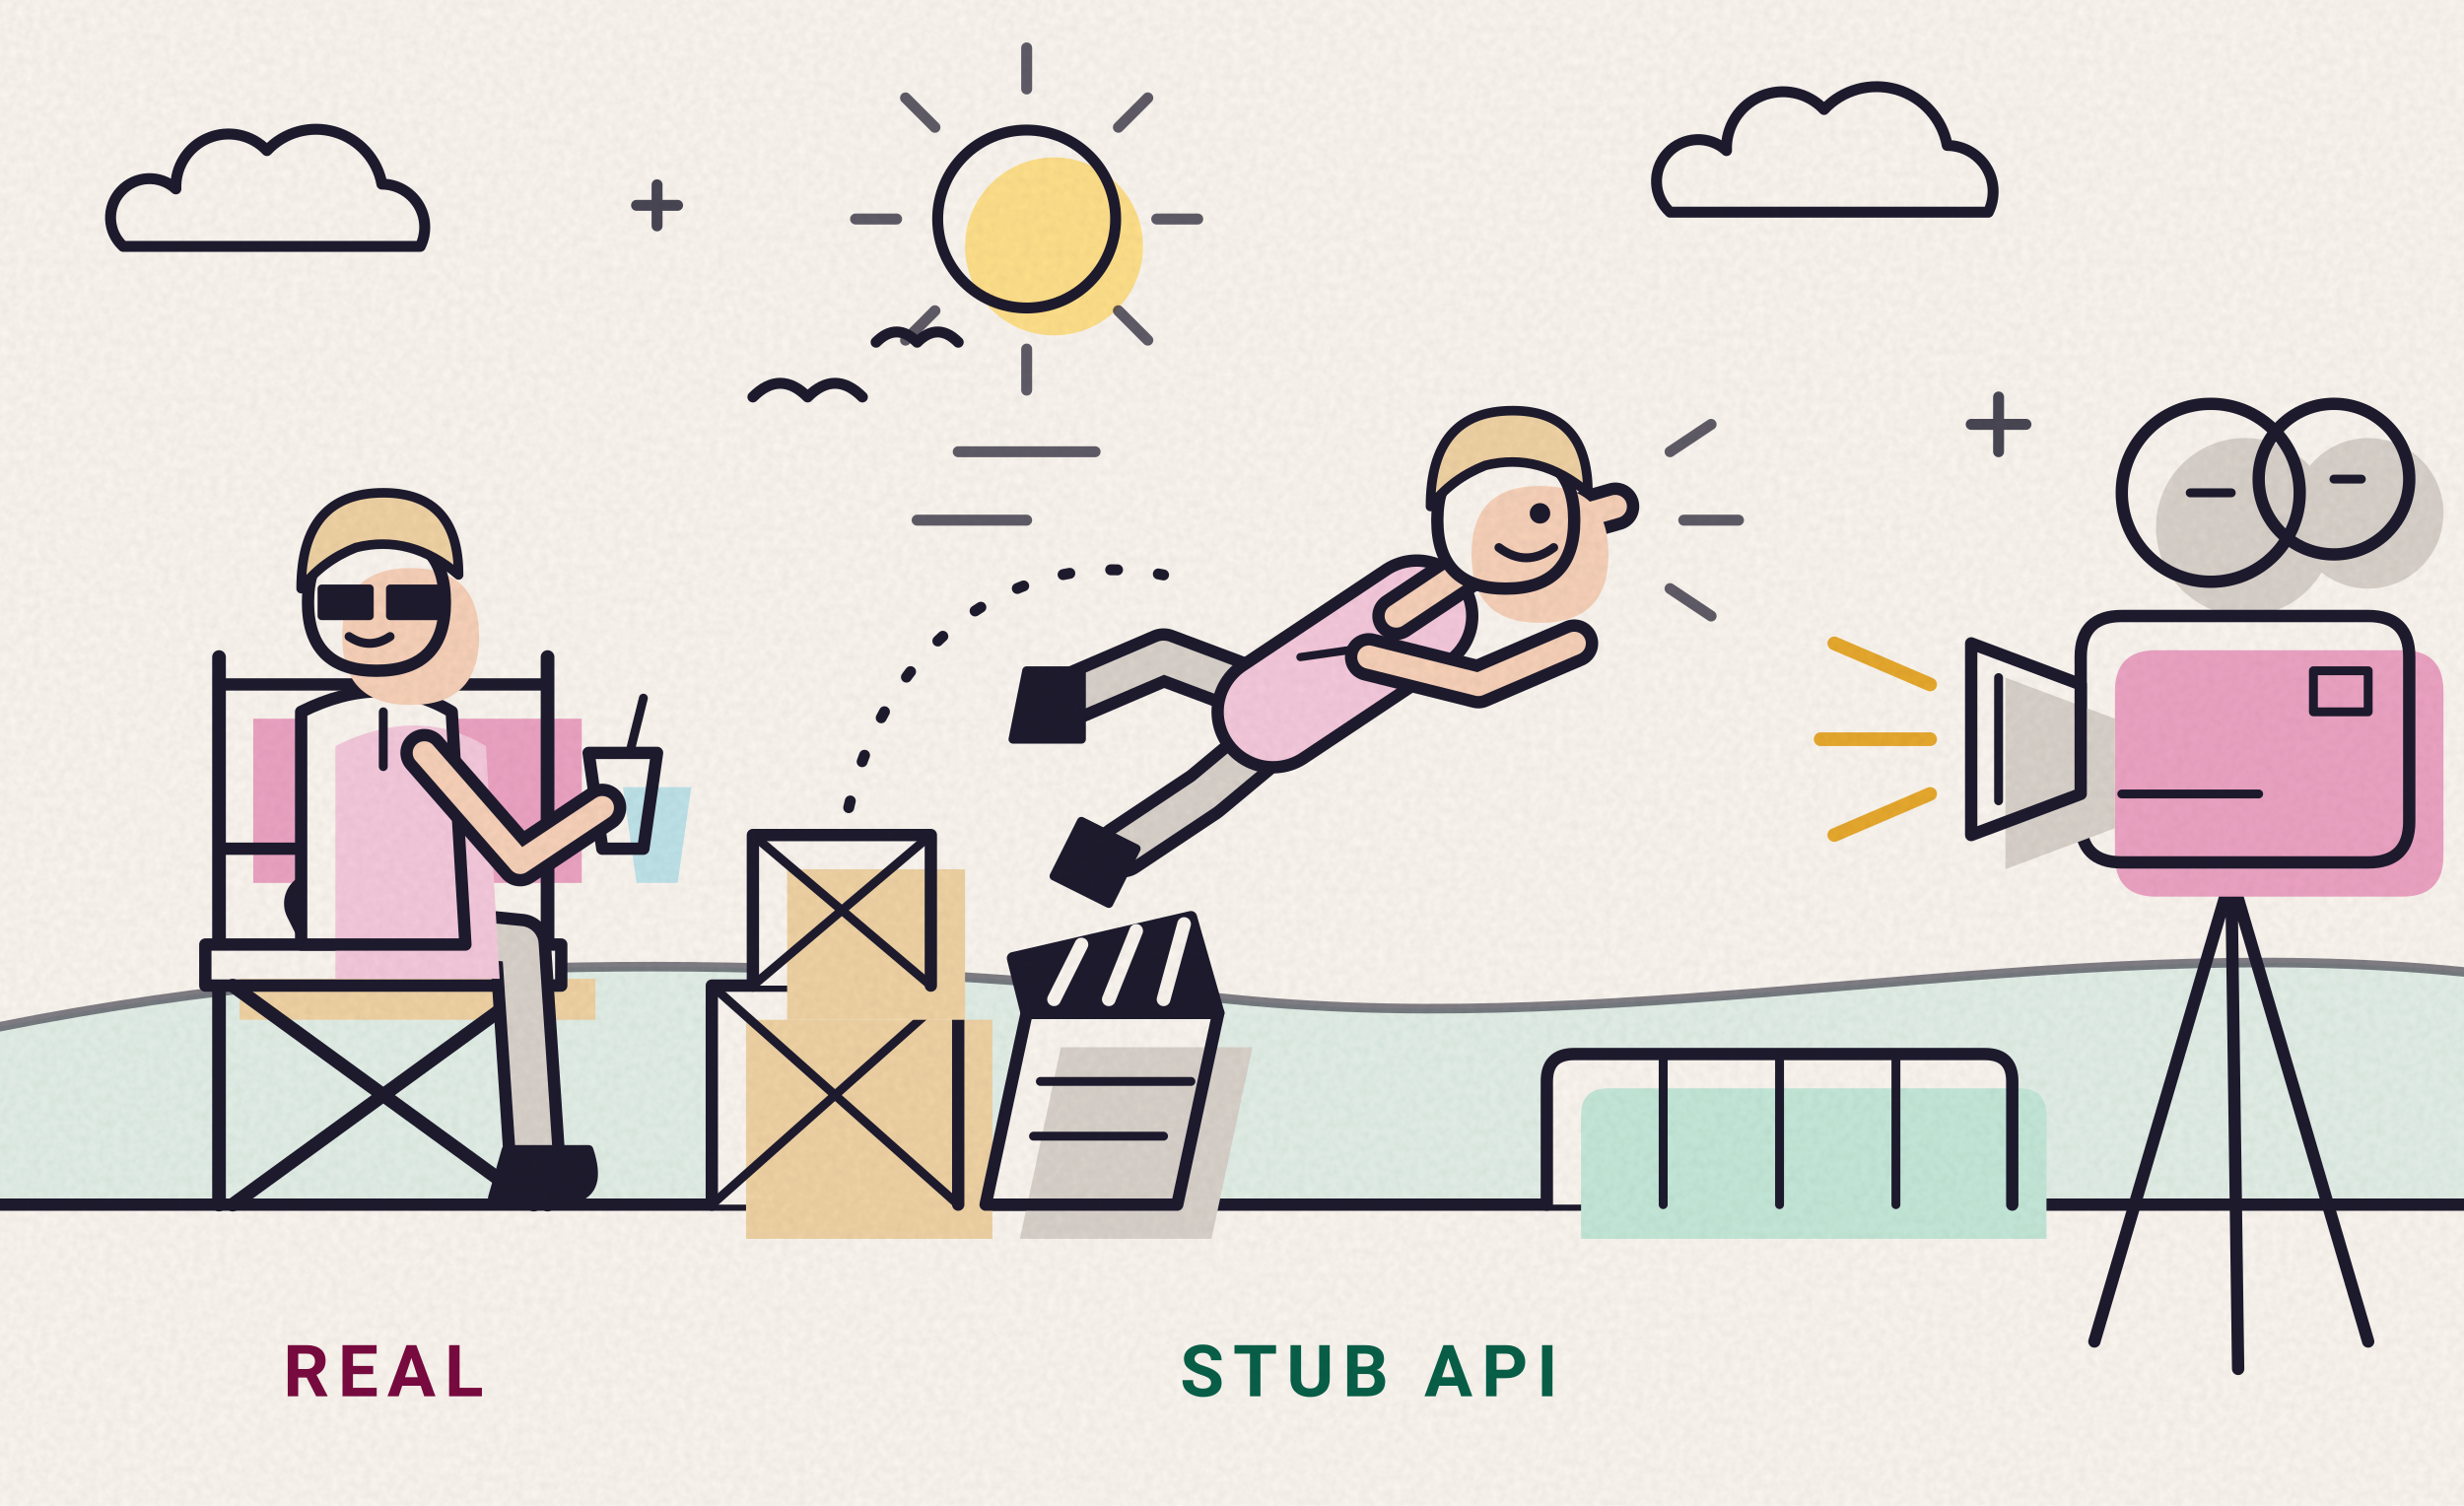
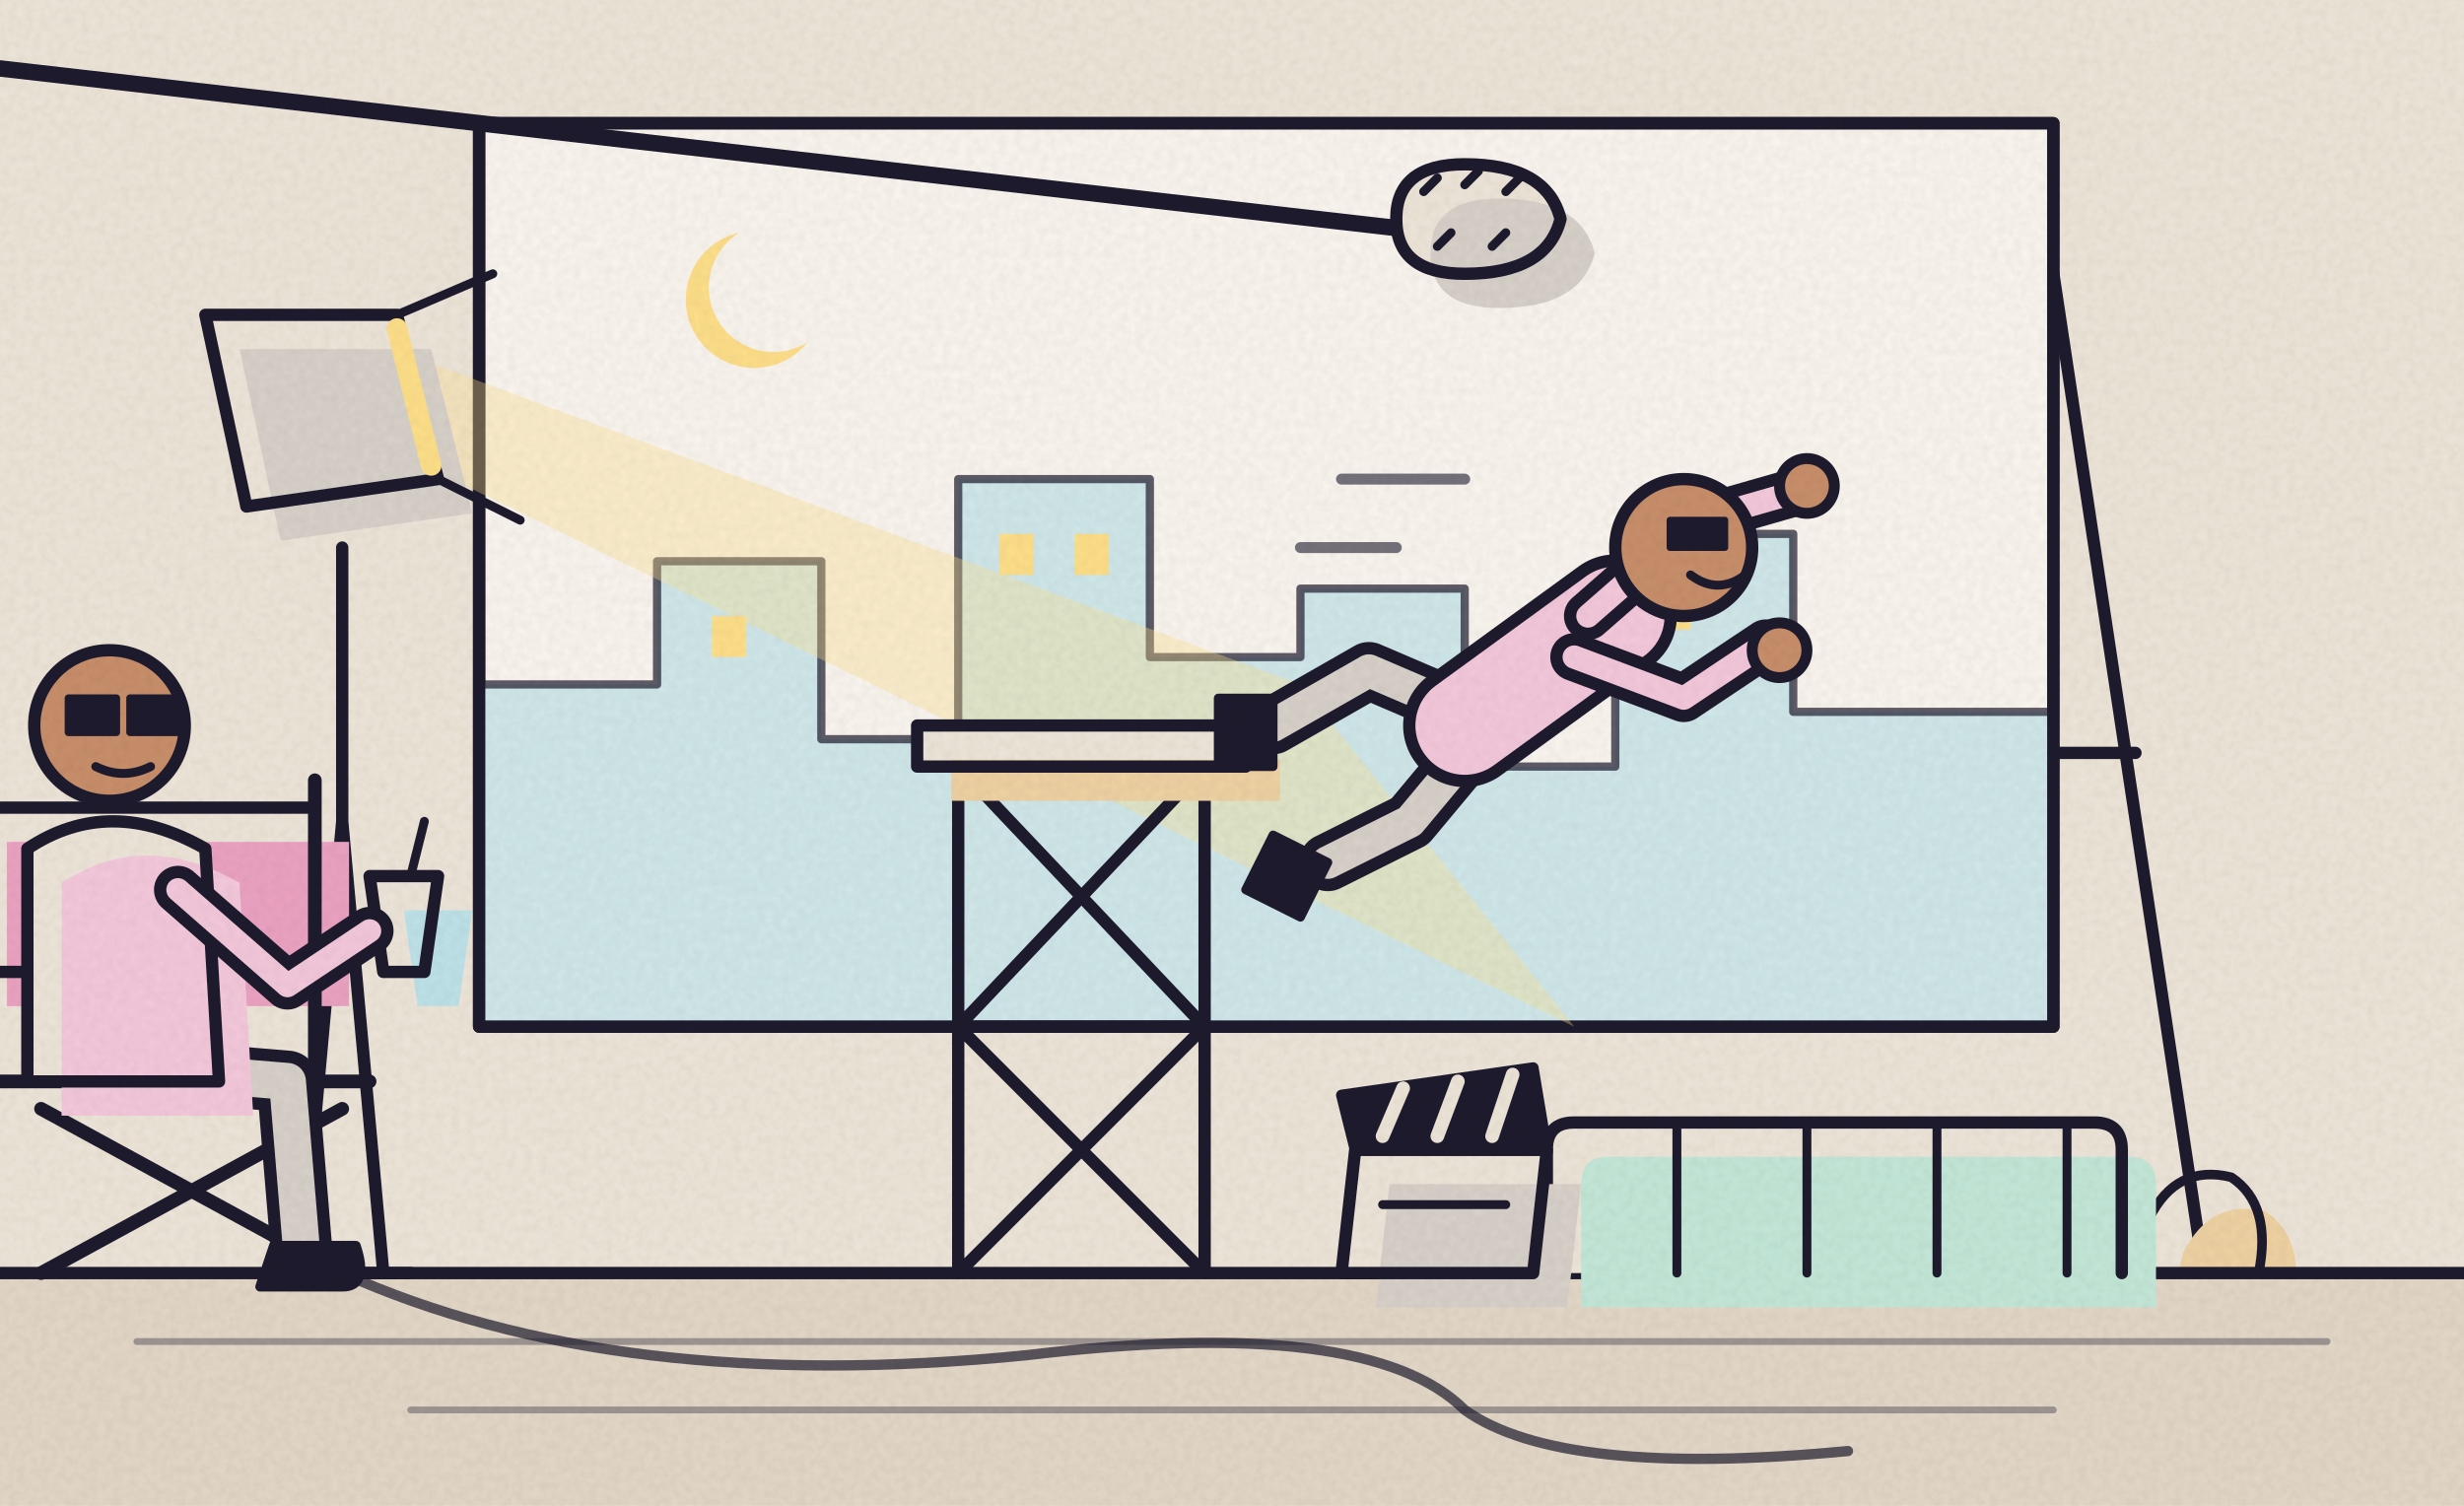
<svg xmlns="http://www.w3.org/2000/svg" xmlns:xlink="http://www.w3.org/1999/xlink" viewBox="0 0 360 220" stroke-linejoin="round" stroke-linecap="round">
  <defs>
    <filter id="sd-grain" x="0" y="0" width="100%" height="100%">
      <feTurbulence type="fractalNoise" baseFrequency=".85" numOctaves="2" stitchTiles="stitch" />
      <feColorMatrix values="0 0 0 0 0  0 0 0 0 0  0 0 0 0 0  0 0 0 .06 0" />
    </filter>
-     <path id="sd-s0" d="M32 100 H80 V124 H32Z" />
-     <path id="sd-s1" d="M56.0 105.0 L57.9 109.5 L62.7 109.8 L59.0 113.0 L60.1 117.7 L56.0 115.2 L51.9 117.7 L53.0 113.0 L49.3 109.8 L54.1 109.5 Z" />
-     <path id="sd-s2" d="M30 138 H82 V144 H30Z" />
-     <path id="sd-s3" d="M74 168 H86 Q88 174 84 175 H72Z" />
-     <path id="sd-s4" d="M44 104 Q56 98 66 104 L68 138 H44Z" />
-     <path id="sd-s5" d="M86 110 H96 L94 124 H88Z" />
-     <path id="sd-s6" d="M45 88 Q45 78 55 78 Q65 78 65 88 Q65 98 55 98 Q45 98 45 88Z" />
-     <path id="sd-s7" d="M44 86 Q44 72 56 72 Q67 72 67 84 Q60 78 52 80 Q47 82 44 86Z" />
-     <path id="sd-s8" d="M47 86 H54 V90 H47Z M57 86 H64 V90 H57Z" />
-     <path id="sd-s9" d="M104 176 V144 H140 V176" />
-     <path id="sd-s10" d="M110 144 V122 H136 V144" />
-     <path id="sd-s11" d="M144 176 L150 148 H178 L172 176Z" />
-     <path id="sd-s12" d="M150 148 L148 140 L174 134 L178 148Z" />
-     <path id="sd-s13" d="M226 176 V158 Q226 154 230 154 H290 Q294 154 294 158 V176" />
-     <path id="sd-s14" d="M150 98 L158 98 L158 108 L148 108Z" />
-     <path id="sd-s15" d="M158 120 L166 124 L162 132 L154 128Z" />
-     <path id="sd-s16" d="M210 76 Q210 66 220 66 Q230 66 230 76 Q230 86 220 86 Q210 86 210 76Z" />
-     <path id="sd-s17" d="M209 74 Q209 60 221 60 Q232 60 232 72 Q225 66 217 68 Q212 70 209 74Z" />
-     <path id="sd-s18" d="M326 128 L306 196 M326 128 L346 196 M326 128 L327 200" />
-     <path id="sd-s19" d="M310 72 A13 13 0 1 1 336 72 A13 13 0 1 1 310 72Z M330 70 A11 11 0 1 1 352 70 A11 11 0 1 1 330 70Z" />
-     <path id="sd-s20" d="M304 96 Q304 90 310 90 H346 Q352 90 352 96 V120 Q352 126 346 126 H310 Q304 126 304 120Z" />
-     <path id="sd-s21" d="M304 100 L288 94 V122 L304 116Z" />
+     <path id="sd-s0" d="M70 18 H300 V150 H70Z" />
+     <path id="sd-s1" d="M300 40 L322 186 M300 110 L312 110" />
+     <path id="sd-s2" d="M314 178 Q318 170 326 172 Q332 176 330 186 H312Z" />
+     <path id="sd-s3" d="M44 186 L50 120 L56 186 M40 186 H60 M50 120 V80" />
+     <path id="sd-s4" d="M30 46 L58 46 L64 70 L36 74Z" />
+     <path id="sd-s5" d="M0 10 L210 34" />
+     <path id="sd-s6" d="M204 32 Q204 24 214 24 Q226 24 228 32 Q226 40 214 40 Q204 40 204 32Z" />
+     <path id="sd-s7" d="M140 186 V112 M176 186 V112 M140 112 H176 M140 112 L176 150 M176 112 L140 150 M140 150 L176 186 M176 150 L140 186 M140 150 H176" />
+     <path id="sd-s8" d="M134 106 H182 V112 H134Z" />
+     <path id="sd-s9" d="M226 186 V168 Q226 164 230 164 H306 Q310 164 310 168 V186" />
+     <path id="sd-s10" d="M178 102 H186 V112 H178Z M186 122 L194 126 L190 134 L182 130Z" />
+     <path id="sd-s11" d="M247 84 q4 3 8 0" />
+     <path id="sd-s12" d="M244 76 H252 V80 H244Z" />
+     <path id="sd-s13" d="M196 186 L198 168 H226 L224 186Z" />
+     <path id="sd-s14" d="M198 168 L196 160 L224 156 L226 168Z" />
+     <path id="sd-s15" d="M-4 118 H46 V142 H-4Z" />
+     <path id="sd-s16" d="M22.0 123.0 L23.9 127.5 L28.7 127.8 L25.0 131.0 L26.1 135.7 L22.0 133.2 L17.9 135.7 L19.0 131.0 L15.3 127.8 L20.1 127.5 Z" />
+     <path id="sd-s17" d="M40 182 H52 Q54 188 50 188 H38Z" />
+     <path id="sd-s18" d="M4 124 Q16 116 30 124 L32 158 H4Z" />
+     <path id="sd-s19" d="M54 128 H64 L62 142 H56Z" />
+     <path id="sd-s20" d="M10 102 H17 V107 H10Z M19 102 H26 V107 H19Z" />
+     <path id="sd-s21" d="M14 112 q4 2 8 0" />
+     <path id="sd-s22" d="M50 186 Q90 204 150 198 Q200 192 214 206 Q228 216 270 212" />
  </defs>
-   <rect width="360" height="220" fill="#FBF6EF" />
-   <circle cx="154" cy="36" r="13" fill="#FFE08A" />
-   <circle cx="150" cy="32" r="13" fill="none" stroke="#1E1B2E" stroke-width="1.6" />
-   <path d="M169.0 32.0 L175.0 32.0 M163.4 45.4 L167.7 49.7 M150.0 51.0 L150.0 57.0 M136.6 45.4 L132.3 49.7 M131.0 32.0 L125.0 32.0 M136.6 18.6 L132.3 14.3 M150.0 13.0 L150.0 7.0 M163.4 18.6 L167.7 14.3" fill="none" stroke="#1E1B2E" stroke-width="1.6" opacity=".7" />
-   <path transform="translate(18 22) scale(0.7)" d="M0 20 H62 A9 9 0 0 0 54 7 A14 14 0 0 0 30 0 A11 11 0 0 0 11 8 A8 8 0 0 0 0 20Z" fill="none" stroke="#1E1B2E" stroke-width="2.29" />
-   <path transform="translate(244 16) scale(0.75)" d="M0 20 H62 A9 9 0 0 0 54 7 A14 14 0 0 0 30 0 A11 11 0 0 0 11 8 A8 8 0 0 0 0 20Z" fill="none" stroke="#1E1B2E" stroke-width="2.13" />
-   <path d="M110 58 q4 -4 8 0 q4 -4 8 0 M128 50 q3 -3 6 0 q3 -3 6 0" fill="none" stroke="#1E1B2E" stroke-width="1.6" />
-   <path d="M292 58 v8 M288 62 h8" fill="none" stroke="#1E1B2E" stroke-width="1.6" opacity=".8" />
-   <path d="M96 27 v6 M93 30 h6" fill="none" stroke="#1E1B2E" stroke-width="1.6" opacity=".8" />
-   <path d="M0 150 C60 138 120 140 180 146 C240 152 300 136 360 142 V176 H0Z" fill="#E2EFE7" />
-   <path d="M0 150 C60 138 120 140 180 146 C240 152 300 136 360 142" fill="none" stroke="#1E1B2E" stroke-width="1.4" opacity=".55" />
-   <path d="M0 176 H360" fill="none" stroke="#1E1B2E" stroke-width="1.8" />
+   <rect width="360" height="220" fill="#EFE6DA" />
  <use xlink:href="#sd-s0" fill="#FBF6EF" />
-   <g transform="translate(5 5)">
-     <use xlink:href="#sd-s0" fill="#EDA3C3" />
+   <use xlink:href="#sd-s0" fill="none" stroke="#1E1B2E" stroke-width="1.8" />
+   <path d="M70 150 V100 H96 V82 H120 V108 H140 V70 H168 V96 H190 V86 H214 V112 H236 V78 H262 V104 H300 V150Z" fill="#BFE3EA" opacity=".7" />
+   <path d="M70 100 H96 V82 H120 V108 H140 V70 H168 V96 H190 V86 H214 V112 H236 V78 H262 V104 H300" fill="none" stroke="#1E1B2E" stroke-width="1.2" opacity=".7" />
+   <g fill="#FFE08A">
+     <rect x="146" y="78" width="5" height="6" />
+     <rect x="157" y="78" width="5" height="6" />
+     <rect x="242" y="86" width="5" height="6" />
+     <rect x="104" y="90" width="5" height="6" />
  </g>
-   <use xlink:href="#sd-s0" fill="none" stroke="#1E1B2E" stroke-width="1.8" />
-   <use xlink:href="#sd-s1" fill="#FFE08A" />
-   <use xlink:href="#sd-s1" fill="none" stroke="#1E1B2E" stroke-width="1.3" />
-   <path d="M32 96 V176 M80 96 V176" fill="none" stroke="#1E1B2E" stroke-width="2" />
-   <path d="M50 140 L46 132" fill="none" stroke="#1E1B2E" stroke-width="9" />
-   <path d="M50 140 L46 132" fill="none" stroke="#D9D2CB" stroke-width="5.4" />
-   <use xlink:href="#sd-s2" fill="#FBF6EF" />
+   <path d="M108 34 A10 10 0 1 0 118 50 A8 8 0 1 1 108 34Z" fill="#FFE08A" />
+   <path d="M70 18 H300 V150 H70Z" fill="none" stroke="#1E1B2E" stroke-width="1.8" />
+   <use xlink:href="#sd-s1" fill="none" stroke="#1E1B2E" stroke-width="1.8" />
  <g transform="translate(5 5)">
    <use xlink:href="#sd-s2" fill="#F0D3A4" />
  </g>
-   <use xlink:href="#sd-s2" fill="none" stroke="#1E1B2E" stroke-width="1.8" />
-   <path d="M34 144 L78 176 M78 144 L34 176" fill="none" stroke="#1E1B2E" stroke-width="2" />
-   <path d="M56 136 L76 138 L78 168" fill="none" stroke="#1E1B2E" stroke-width="9" />
-   <path d="M56 136 L76 138 L78 168" fill="none" stroke="#D9D2CB" stroke-width="5.4" />
-   <use xlink:href="#sd-s3" fill="#1E1B2E" />
-   <use xlink:href="#sd-s3" fill="none" stroke="#1E1B2E" stroke-width="1.4" />
-   <use xlink:href="#sd-s4" fill="#FBF6EF" />
+   <use xlink:href="#sd-s2" fill="none" stroke="#1E1B2E" stroke-width="1.4" />
+   <path d="M0 186 H360 V220 H0Z" fill="#E4D8C8" />
+   <path d="M0 186 H360" fill="none" stroke="#1E1B2E" stroke-width="1.8" />
+   <path d="M20 196 H340 M60 206 H300" fill="none" stroke="#1E1B2E" stroke-width="1" opacity=".35" />
+   <path d="M60 52 L190 100 L230 150 L66 70Z" fill="#FFE08A" opacity=".35" />
+   <use xlink:href="#sd-s3" fill="none" stroke="#1E1B2E" stroke-width="1.8" />
+   <use xlink:href="#sd-s4" fill="#EFE6DA" />
  <g transform="translate(5 5)">
-     <use xlink:href="#sd-s4" fill="#F6C9DC" />
+     <use xlink:href="#sd-s4" fill="#D9D2CB" />
  </g>
  <use xlink:href="#sd-s4" fill="none" stroke="#1E1B2E" stroke-width="1.8" />
-   <path d="M56 104 V112" fill="none" stroke="#1E1B2E" stroke-width="1.3" />
-   <use xlink:href="#sd-s5" fill="#FBF6EF" />
+   <path d="M58 46 L72 40 M64 70 L76 76" fill="none" stroke="#1E1B2E" stroke-width="1.3" />
+   <path d="M58 48 L63 68" stroke="#FFE08A" stroke-width="3" />
+   <use xlink:href="#sd-s5" fill="none" stroke="#1E1B2E" stroke-width="2.4" />
+   <use xlink:href="#sd-s6" fill="#EFE6DA" />
  <g transform="translate(5 5)">
-     <use xlink:href="#sd-s5" fill="#BFE3EA" />
-   </g>
-   <use xlink:href="#sd-s5" fill="none" stroke="#1E1B2E" stroke-width="1.8" />
-   <path d="M92 110 L94 102" fill="none" stroke="#1E1B2E" stroke-width="1.3" />
-   <path d="M62 110 L76 126 L88 118" fill="none" stroke="#1E1B2E" stroke-width="7" />
-   <path d="M62 110 L76 126 L88 118" fill="none" stroke="#F8D1B8" stroke-width="3.4" />
-   <use xlink:href="#sd-s6" fill="#FBF6EF" />
-   <g transform="translate(5 5)">
-     <use xlink:href="#sd-s6" fill="#F8D1B8" />
+     <use xlink:href="#sd-s6" fill="#D9D2CB" />
  </g>
  <use xlink:href="#sd-s6" fill="none" stroke="#1E1B2E" stroke-width="1.8" />
-   <path d="M51 93 q3 2 6 0" fill="none" stroke="#1E1B2E" stroke-width="1.3" />
-   <use xlink:href="#sd-s7" fill="#F0D3A4" />
-   <use xlink:href="#sd-s7" fill="none" stroke="#1E1B2E" stroke-width="1.4" />
-   <use xlink:href="#sd-s8" fill="#1E1B2E" />
-   <use xlink:href="#sd-s8" fill="none" stroke="#1E1B2E" stroke-width="1.2" />
-   <use xlink:href="#sd-s9" fill="#FBF6EF" />
+   <path d="M208 28 l2 -2 M214 27 l2 -2 M220 28 l2 -2 M210 36 l2 -2 M218 36 l2 -2" fill="none" stroke="#1E1B2E" stroke-width="1.3" />
+   <use xlink:href="#sd-s7" fill="none" stroke="#1E1B2E" stroke-width="1.8" />
+   <use xlink:href="#sd-s8" fill="#EFE6DA" />
  <g transform="translate(5 5)">
-     <use xlink:href="#sd-s9" fill="#F0D3A4" />
+     <use xlink:href="#sd-s8" fill="#F0D3A4" />
+   </g>
+   <use xlink:href="#sd-s8" fill="none" stroke="#1E1B2E" stroke-width="1.8" />
+   <use xlink:href="#sd-s9" fill="#EFE6DA" />
+   <g transform="translate(5 5)">
+     <use xlink:href="#sd-s9" fill="#C4E8D9" />
  </g>
  <use xlink:href="#sd-s9" fill="none" stroke="#1E1B2E" stroke-width="1.8" />
-   <path d="M104 144 L140 176 M140 144 L104 176" fill="none" stroke="#1E1B2E" stroke-width="1.3" />
-   <use xlink:href="#sd-s10" fill="#FBF6EF" />
+   <path d="M245 164 V186 M264 164 V186 M283 164 V186 M302 164 V186" fill="none" stroke="#1E1B2E" stroke-width="1.3" />
+   <path d="M214 104 L200 98 L186 106" fill="none" stroke="#1E1B2E" stroke-width="8.4" />
+   <path d="M214 104 L200 98 L186 106" fill="none" stroke="#D9D2CB" stroke-width="4.8" />
+   <path d="M216 108 L206 120 L194 126" fill="none" stroke="#1E1B2E" stroke-width="8.4" />
+   <path d="M216 108 L206 120 L194 126" fill="none" stroke="#D9D2CB" stroke-width="4.8" />
+   <use xlink:href="#sd-s10" fill="#1E1B2E" />
+   <use xlink:href="#sd-s10" fill="none" stroke="#1E1B2E" stroke-width="1.3" />
+   <path d="M236 90 L214 106" fill="none" stroke="#1E1B2E" stroke-width="18" />
+   <path d="M236 90 L214 106" fill="none" stroke="#F6C9DC" stroke-width="14.4" />
+   <path d="M232 90 L248 76 L262 72" fill="none" stroke="#1E1B2E" stroke-width="7" />
+   <path d="M232 90 L248 76 L262 72" fill="none" stroke="#F6C9DC" stroke-width="3.4" />
+   <path d="M230 96 L246 102 L258 94" fill="none" stroke="#1E1B2E" stroke-width="7" />
+   <path d="M230 96 L246 102 L258 94" fill="none" stroke="#F6C9DC" stroke-width="3.4" />
+   <circle cx="264" cy="71" r="4" fill="#C98F6B" stroke="#1E1B2E" stroke-width="1.6" />
+   <circle cx="260" cy="95" r="4" fill="#C98F6B" stroke="#1E1B2E" stroke-width="1.6" />
+   <circle cx="246" cy="80" r="10" fill="#C98F6B" stroke="#1E1B2E" stroke-width="1.8" />
+   <use xlink:href="#sd-s11" fill="none" stroke="#1E1B2E" stroke-width="1.3" />
+   <use xlink:href="#sd-s12" fill="#1E1B2E" />
+   <use xlink:href="#sd-s12" fill="none" stroke="#1E1B2E" stroke-width="1" />
+   <path d="M196 70 H214 M190 80 H204" fill="none" stroke="#1E1B2E" stroke-width="1.6" opacity=".6" />
+   <use xlink:href="#sd-s13" fill="#EFE6DA" />
  <g transform="translate(5 5)">
-     <use xlink:href="#sd-s10" fill="#F0D3A4" />
-   </g>
-   <use xlink:href="#sd-s10" fill="none" stroke="#1E1B2E" stroke-width="1.8" />
-   <path d="M110 122 L136 144 M136 122 L110 144" fill="none" stroke="#1E1B2E" stroke-width="1.3" />
-   <use xlink:href="#sd-s11" fill="#FBF6EF" />
-   <g transform="translate(5 5)">
-     <use xlink:href="#sd-s11" fill="#D9D2CB" />
-   </g>
-   <use xlink:href="#sd-s11" fill="none" stroke="#1E1B2E" stroke-width="1.8" />
-   <path d="M152 158 H174 M151 166 H170" fill="none" stroke="#1E1B2E" stroke-width="1.3" />
-   <use xlink:href="#sd-s12" fill="#FBF6EF" />
-   <use xlink:href="#sd-s12" fill="#1E1B2E" />
-   <use xlink:href="#sd-s12" fill="none" stroke="#1E1B2E" stroke-width="1.8" />
-   <path d="M154 146 L158 138 M162 146 L166 136 M170 146 L173 135" fill="none" stroke-width="2" stroke="#FBF6EF" />
-   <path d="M124 118 C130 92 150 80 170 84" fill="none" stroke="#1E1B2E" stroke-width="1.6" stroke-dasharray="1 6" />
-   <use xlink:href="#sd-s13" fill="#FBF6EF" />
-   <g transform="translate(5 5)">
-     <use xlink:href="#sd-s13" fill="#C4E8D9" />
+     <use xlink:href="#sd-s13" fill="#D9D2CB" />
  </g>
  <use xlink:href="#sd-s13" fill="none" stroke="#1E1B2E" stroke-width="1.8" />
-   <path d="M243 154 V176 M260 154 V176 M277 154 V176" fill="none" stroke="#1E1B2E" stroke-width="1.3" />
-   <path d="M186 102 L170 96 L156 102" fill="none" stroke="#1E1B2E" stroke-width="8.4" />
-   <path d="M186 102 L170 96 L156 102" fill="none" stroke="#D9D2CB" stroke-width="4.8" />
-   <path d="M188 106 L176 116 L164 124" fill="none" stroke="#1E1B2E" stroke-width="8.4" />
-   <path d="M188 106 L176 116 L164 124" fill="none" stroke="#D9D2CB" stroke-width="4.8" />
+   <path d="M202 176 H220" fill="none" stroke="#1E1B2E" stroke-width="1.3" />
  <use xlink:href="#sd-s14" fill="#1E1B2E" />
-   <use xlink:href="#sd-s14" fill="none" stroke="#1E1B2E" stroke-width="1.3" />
-   <use xlink:href="#sd-s15" fill="#1E1B2E" />
-   <use xlink:href="#sd-s15" fill="none" stroke="#1E1B2E" stroke-width="1.3" />
-   <path d="M207 90 L186 104" fill="none" stroke="#1E1B2E" stroke-width="18" />
-   <path d="M207 90 L186 104" fill="none" stroke="#F6C9DC" stroke-width="14.4" />
-   <path d="M190 96 L204 94" fill="none" stroke="#1E1B2E" stroke-width="1.2" />
-   <path d="M204 90 L222 78 L236 74" fill="none" stroke="#1E1B2E" stroke-width="7" />
-   <path d="M204 90 L222 78 L236 74" fill="none" stroke="#F8D1B8" stroke-width="3.4" />
-   <path d="M200 96 L216 100 L230 94" fill="none" stroke="#1E1B2E" stroke-width="7" />
-   <path d="M200 96 L216 100 L230 94" fill="none" stroke="#F8D1B8" stroke-width="3.4" />
-   <use xlink:href="#sd-s16" fill="#FBF6EF" />
+   <use xlink:href="#sd-s14" fill="none" stroke="#1E1B2E" stroke-width="1.6" />
+   <path d="M202 166 L205 159 M210 166 L213 158 M218 166 L221 157" fill="none" stroke-width="2" stroke="#EFE6DA" />
+   <use xlink:href="#sd-s15" fill="#EFE6DA" />
  <g transform="translate(5 5)">
-     <use xlink:href="#sd-s16" fill="#F8D1B8" />
+     <use xlink:href="#sd-s15" fill="#EDA3C3" />
  </g>
-   <use xlink:href="#sd-s16" fill="none" stroke="#1E1B2E" stroke-width="1.8" />
-   <path d="M219 80 q4 3 8 0" fill="none" stroke="#1E1B2E" stroke-width="1.3" />
-   <use xlink:href="#sd-s17" fill="#F0D3A4" />
+   <use xlink:href="#sd-s15" fill="none" stroke="#1E1B2E" stroke-width="1.8" />
+   <use xlink:href="#sd-s16" fill="#FFE08A" />
+   <use xlink:href="#sd-s16" fill="none" stroke="#1E1B2E" stroke-width="1.3" />
+   <path d="M46 114 V186 M-2 158 H54" fill="none" stroke="#1E1B2E" stroke-width="2" />
+   <path d="M6 162 L50 186 M50 162 L6 186" fill="none" stroke="#1E1B2E" stroke-width="2" />
+   <path d="M18 156 L42 158 L44 182" fill="none" stroke="#1E1B2E" stroke-width="9" />
+   <path d="M18 156 L42 158 L44 182" fill="none" stroke="#D9D2CB" stroke-width="5.4" />
+   <use xlink:href="#sd-s17" fill="#1E1B2E" />
  <use xlink:href="#sd-s17" fill="none" stroke="#1E1B2E" stroke-width="1.4" />
-   <circle cx="225" cy="75" r="1.5" fill="#1E1B2E" />
-   <path d="M140 66 H160 M134 76 H150 M244 66 l6 -4 M246 76 h8 M244 86 l6 4" fill="none" stroke="#1E1B2E" stroke-width="1.6" opacity=".7" />
+   <use xlink:href="#sd-s18" fill="#EFE6DA" />
+   <g transform="translate(5 5)">
+     <use xlink:href="#sd-s18" fill="#F6C9DC" />
+   </g>
  <use xlink:href="#sd-s18" fill="none" stroke="#1E1B2E" stroke-width="1.8" />
-   <use xlink:href="#sd-s19" fill="#FBF6EF" />
+   <use xlink:href="#sd-s19" fill="#EFE6DA" />
  <g transform="translate(5 5)">
-     <use xlink:href="#sd-s19" fill="#D9D2CB" />
+     <use xlink:href="#sd-s19" fill="#BFE3EA" />
  </g>
  <use xlink:href="#sd-s19" fill="none" stroke="#1E1B2E" stroke-width="1.8" />
-   <path d="M320 72 h6 M341 70 h4" fill="none" stroke="#1E1B2E" stroke-width="1.3" />
-   <use xlink:href="#sd-s20" fill="#FBF6EF" />
-   <g transform="translate(5 5)">
-     <use xlink:href="#sd-s20" fill="#EDA3C3" />
-   </g>
-   <use xlink:href="#sd-s20" fill="none" stroke="#1E1B2E" stroke-width="1.8" />
-   <path d="M310 116 H330 M338 98 H346 V104 H338Z" fill="none" stroke="#1E1B2E" stroke-width="1.3" />
-   <use xlink:href="#sd-s21" fill="#FBF6EF" />
-   <g transform="translate(5 5)">
-     <use xlink:href="#sd-s21" fill="#D9D2CB" />
-   </g>
-   <use xlink:href="#sd-s21" fill="none" stroke="#1E1B2E" stroke-width="1.8" />
-   <path d="M292 99 V117" fill="none" stroke="#1E1B2E" stroke-width="1.3" />
-   <path d="M282 100 L268 94 M282 108 H266 M282 116 L268 122" fill="none" stroke-width="2" stroke="#E7A92E" />
-   <g font-family="system-ui,-apple-system,Segoe UI,Roboto,sans-serif" font-size="10.5" font-weight="700" letter-spacing="1.3" text-anchor="middle">
-     <text x="56" y="204" fill="#7A0A40">REAL</text>
-     <text x="200" y="204" fill="#086049">STUB API</text>
-   </g>
+   <path d="M60 128 L62 120" fill="none" stroke="#1E1B2E" stroke-width="1.3" />
+   <path d="M26 130 L42 144 L54 136" fill="none" stroke="#1E1B2E" stroke-width="7" />
+   <path d="M26 130 L42 144 L54 136" fill="none" stroke="#F6C9DC" stroke-width="3.4" />
+   <circle cx="16" cy="106" r="11" fill="#C98F6B" stroke="#1E1B2E" stroke-width="1.8" />
+   <use xlink:href="#sd-s20" fill="#1E1B2E" />
+   <use xlink:href="#sd-s20" fill="none" stroke="#1E1B2E" stroke-width="1.1" />
+   <use xlink:href="#sd-s21" fill="none" stroke="#1E1B2E" stroke-width="1.3" />
+   <use xlink:href="#sd-s22" fill="none" stroke="#1E1B2E" stroke-width="1.5" opacity="0.7" />
  <rect width="360" height="220" filter="url(#sd-grain)" />
</svg>
